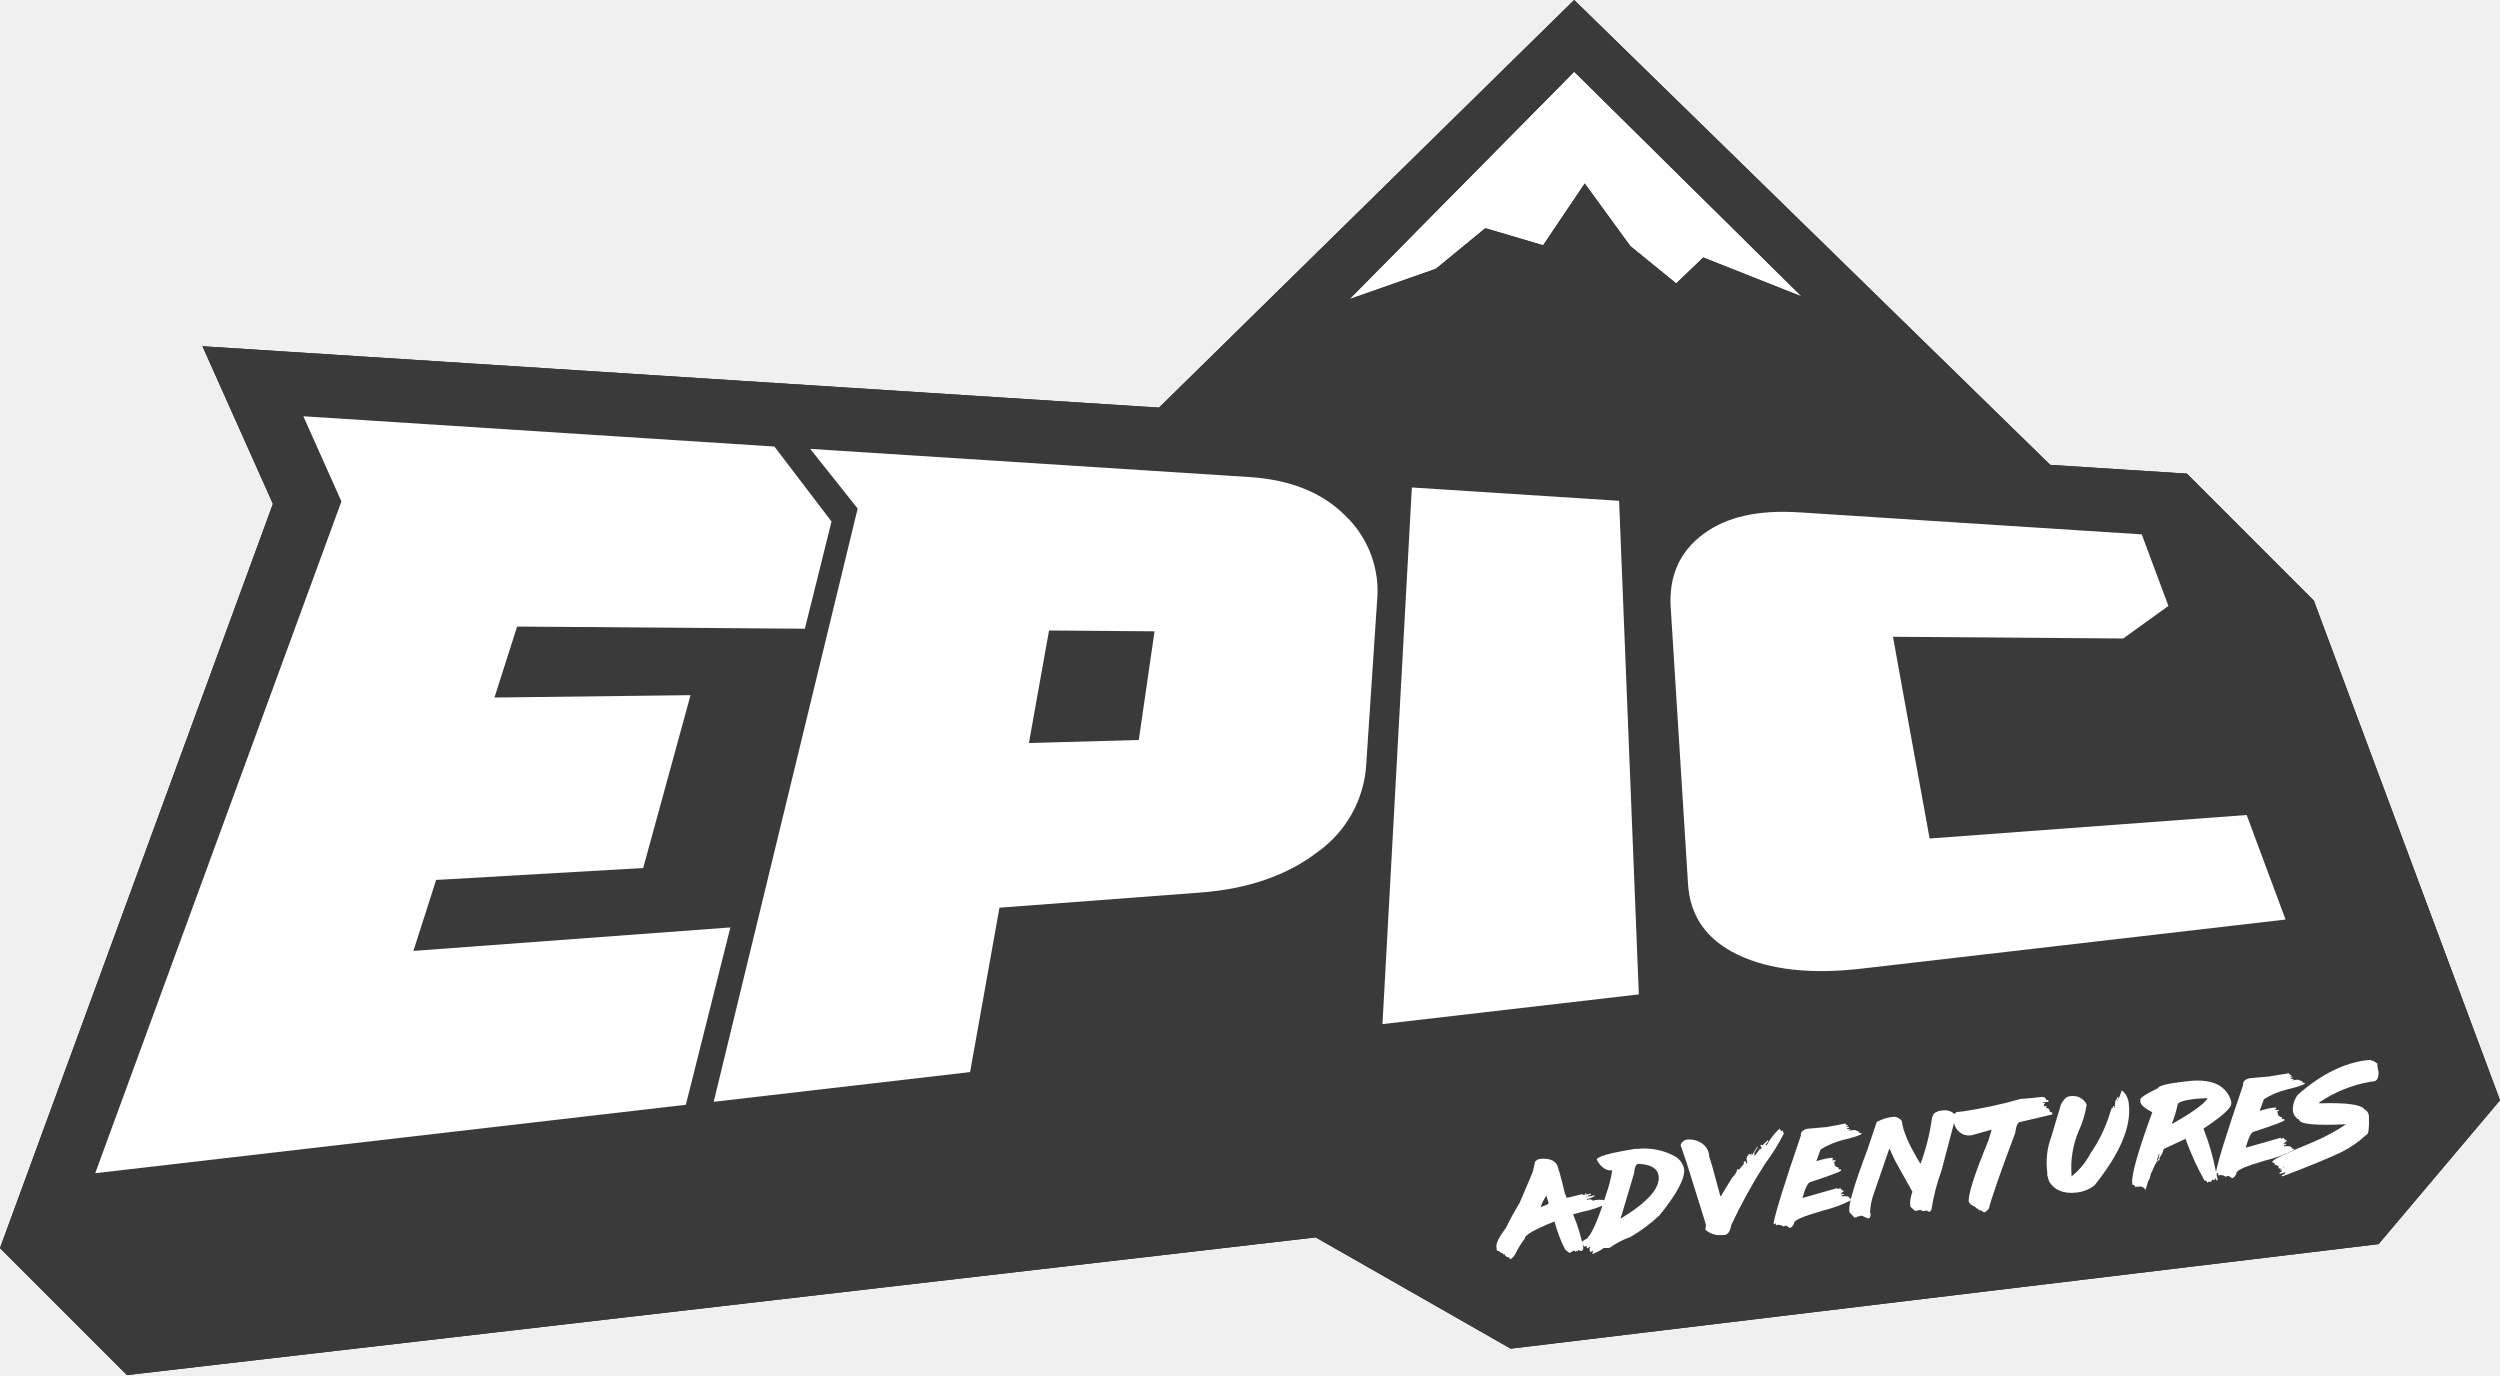
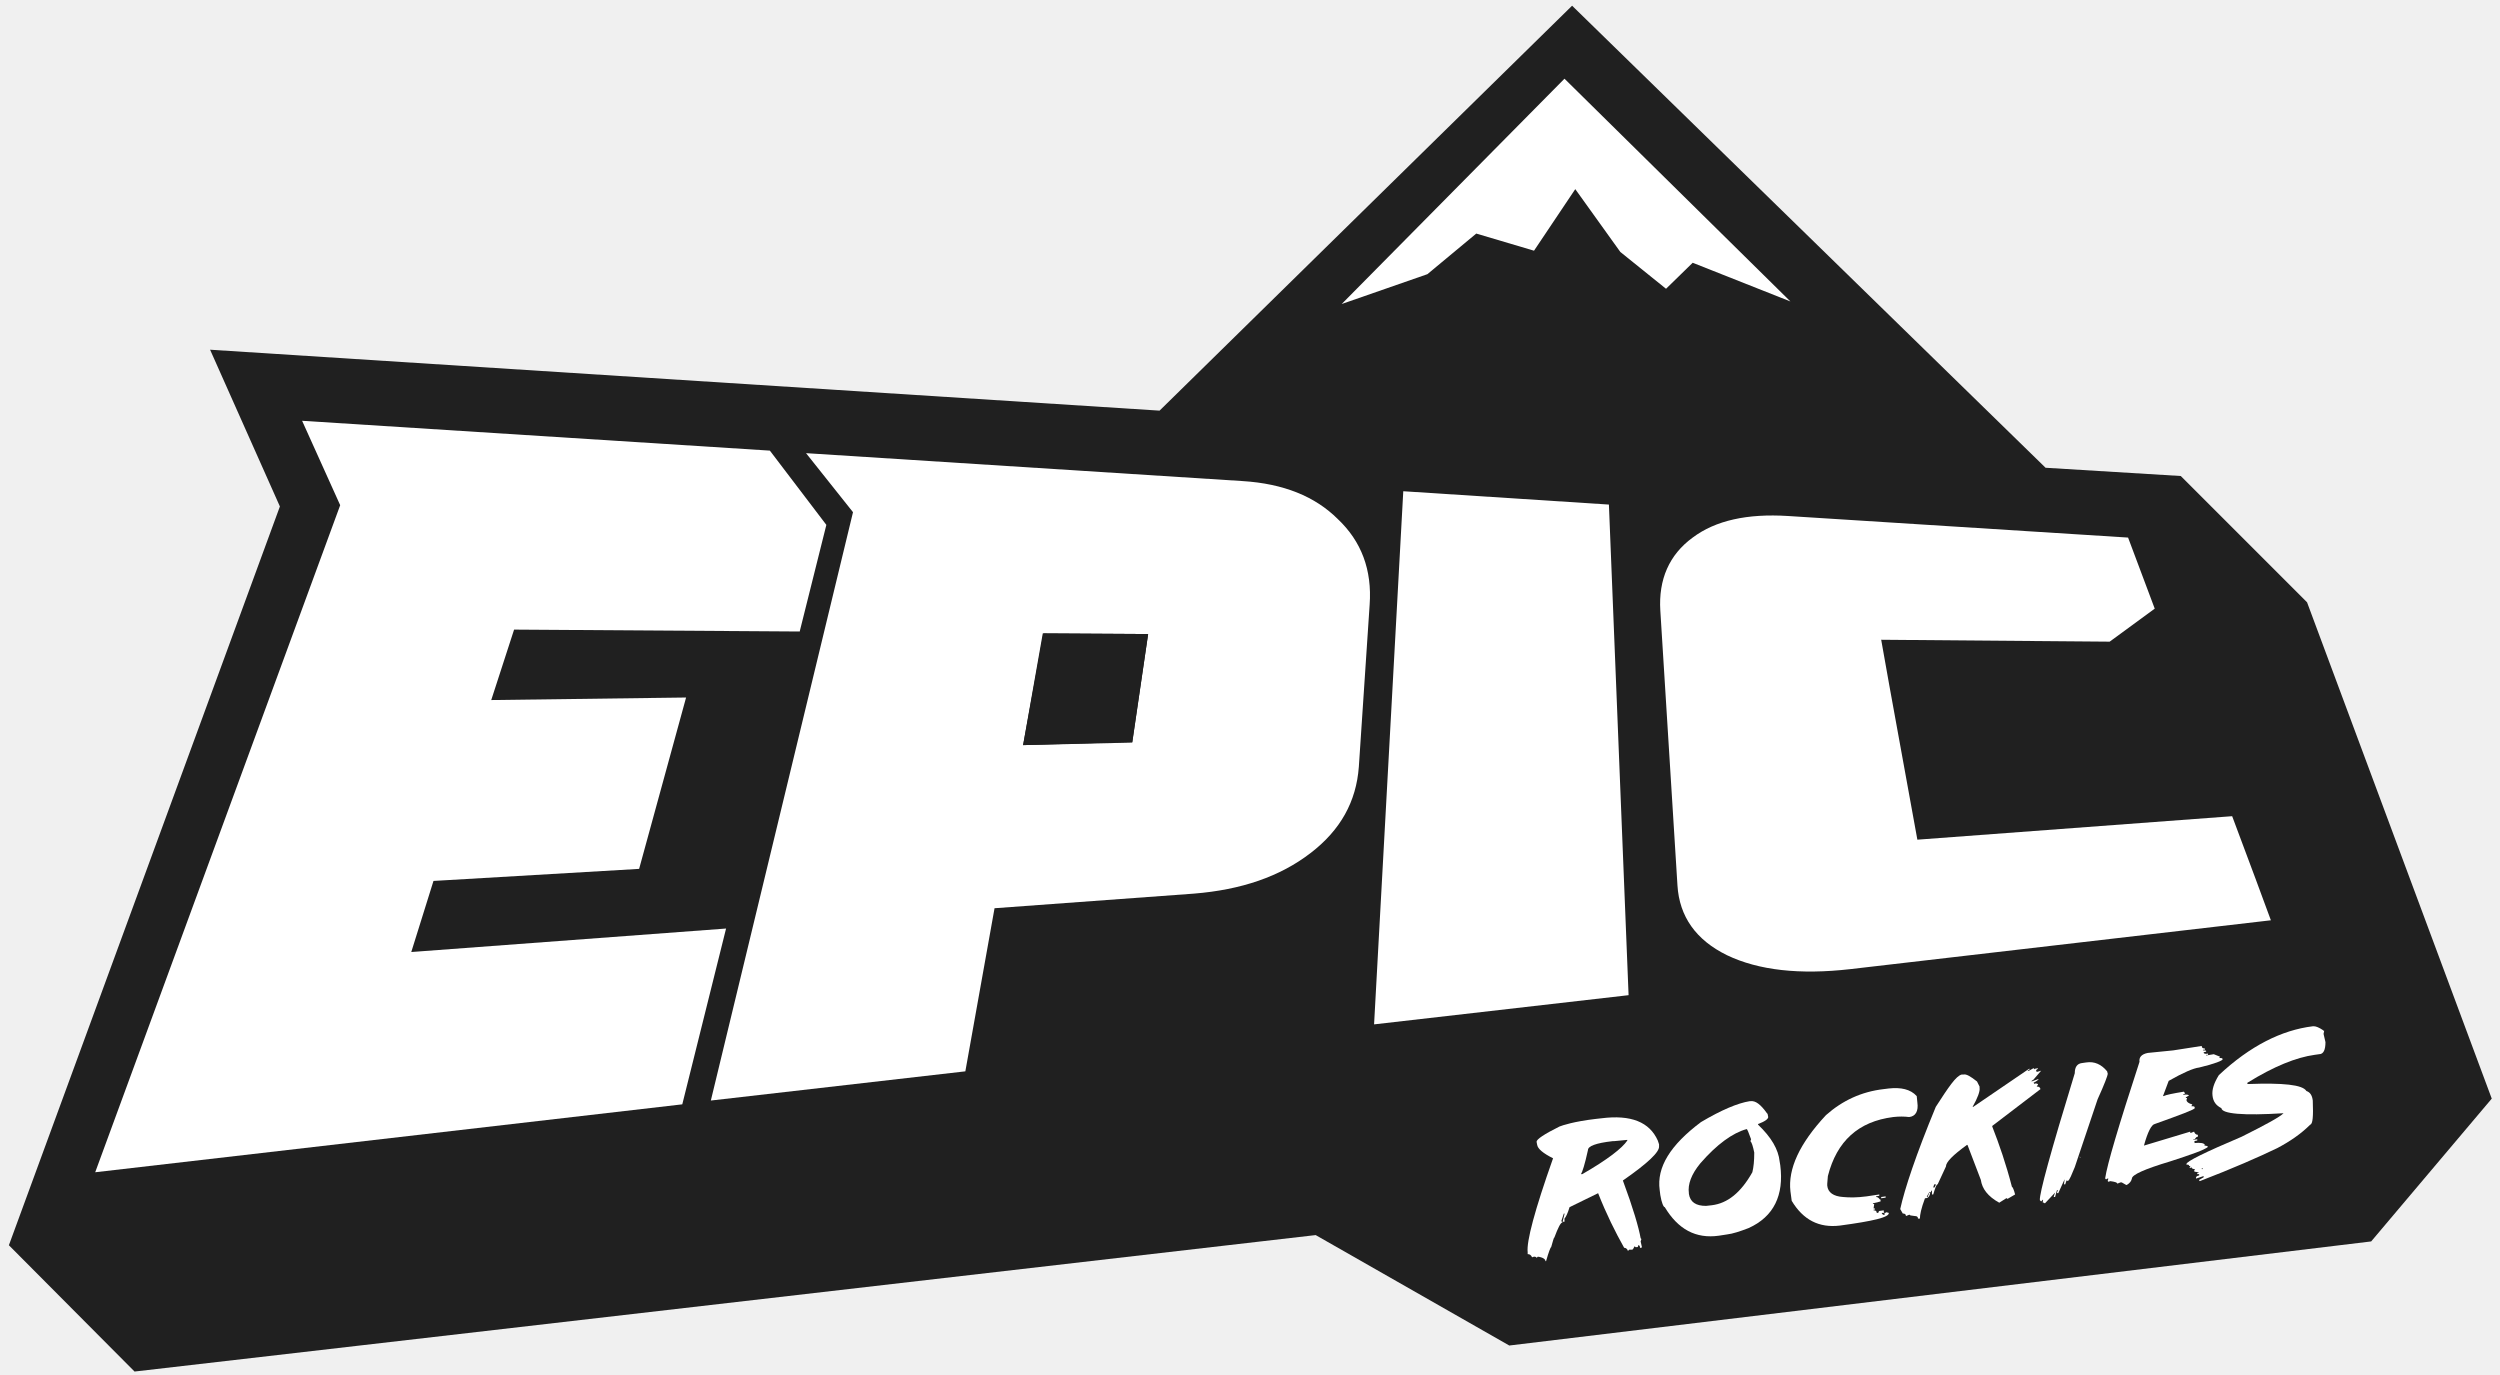
- <svg xmlns="http://www.w3.org/2000/svg" id="Layer_1" data-name="Layer 1" viewBox="0 0 393.86 216.63">
-   <defs>
-     <style>.cls-1{fill:#202020;}.cls-2{fill:#fff;}.cls-3{fill:#3a3a3a;}</style>
-   </defs>
-   <path class="cls-1" d="M364.53,94.62l-20-20L323,73.24,248,0l-65.4,64.22L31.9,54.55,43,79.38,0,196.63l20,20,187.28-21.69L238,212.47,374.73,196l19.13-22.66ZM248,11.31l35.79,35.37-15.47-6.13-4.26,4.09-7.22-5.88-7.19-9.87-6.56,9.74L234,35.94l-7.78,6.39L212.65,47.1Z" />
-   <path class="cls-2" d="M108.05,174.05,15,184.83,53.79,79l-6-13.42L122,70.35l9,11.81-2,8.06-2.2,8.83-45.33-.34-3.57,11.18,30.89-.37-7.46,27.23-32.62,1.88-3.58,11.18,49.94-3.7Z" />
-   <path class="cls-2" d="M135.12,80.12l-7.47-9.4,69.23,4.44c6.44.42,11.44,2.45,15.06,6.07a16.43,16.43,0,0,1,5,13.6l-1.7,25.63a18.25,18.25,0,0,1-7.62,13.74c-4.81,3.7-11,5.86-18.56,6.42L157.46,143l-4.63,25.9-40.39,4.68Zm46.77,19.34-16.62-.13-3.17,17.73,17.31-.48Z" />
-   <path class="cls-2" d="M258.19,156.66l-40.39,4.68,4.63-84.54,32.65,2.1Z" />
-   <path class="cls-2" d="M334.5,100.59l-36.27-.27,1.33,7.39L304,132.1l49.95-3.7,3.7,9.95,2.43,6.52L293.3,152.6c-8,.92-14.48.21-19.5-2.18s-7.55-6.18-7.86-11.12l-2.73-43.6c-.31-4.94,1.42-8.81,5.15-11.57s8.68-3.82,15.12-3.41l53.94,3.47,4.2,11.27Z" />
-   <path class="cls-2" d="M242.5,182.59c1.47-.16,2.42.17,2.84,1a46.1,46.1,0,0,1,1.21,4.52l.09.08c.07.35.17.52.29.51l2.42-.59,0,.15h.08l1.22-.21v.15l-.52.21v.09l.54-.06.53-.15,0,.16a4,4,0,0,1-1.19.45l0,.15.37-.12c.36.06.55.14.56.25l.39-.13c1-.09,1.54,0,1.56.13l-.07.09.56.09,0,.16a15.67,15.67,0,0,1-4.2,1.41l-1.35.38a27.17,27.17,0,0,1,1.6,5.19l0,.3-.2.26h-.08a.83.83,0,0,1-.56-.18l0,.24-.16,0V197l-.22.19L248,197l-.73.4-.69-.54a22.13,22.13,0,0,1-1.67-4.4h-.07q-4.68,1.88-4.6,2.63a14.88,14.88,0,0,0-1.57,2.58c-.31.45-.57.69-.78.71l-.2-.36-.06.08h-.07c-.33-.15-.51-.33-.54-.56l-.06.08-.16,0,0-.16c-.21,0-.43-.1-.66-.38q-.32,0-.33-.12l-.06-.54c-.06-.57.44-1.59,1.52-3a44.15,44.15,0,0,1,2.13-3.9l2.08-4.89.36-1.61A1.37,1.37,0,0,1,242.5,182.59Zm.24,7.52v.07c.84-.32,1.26-.52,1.25-.6l-.37-1.21A6.66,6.66,0,0,0,242.74,190.11Zm7-2.12.15,0,0,.16-.16,0Zm.14.53v.07H250v-.08Z" />
-   <path class="cls-2" d="M257.57,181l.41,0a10,10,0,0,1,6,1.23,3,3,0,0,1,1.34,1.93c.17,1.48-1.13,3.92-3.88,7.31a24.93,24.93,0,0,1-4.58,3.41,12.91,12.91,0,0,0-3.32,1.74h-.88a6.71,6.71,0,0,1-1.73.92l-.09-.07.19-.42H251l-.46.2-.13-.46.11-.33h-.07l-.37.2-.1-.07v-.08l0-.24H250l-.31.12q-.24,0-.27-.3c-.27,0-.41-.07-.42-.19a2.65,2.65,0,0,1,1-.75q1.23-1.19,3-6.9a20.79,20.79,0,0,0,1-3.87c-.95.11-1.76-.44-2.42-1.64Q251.39,182,257.57,181Zm-2.26,11q6.36-3.88,6-6.69-.21-1.83-3.18-1.95c-.39,0-.62.55-.7,1.51Z" />
-   <path class="cls-2" d="M280.37,177.79l.22.42h.09l.08-.1h.09l.09.08-.07.1v.09l.19.15a31.91,31.91,0,0,1-3,4.83,84.48,84.48,0,0,0-5.33,9.68c-.14.95-.5,1.46-1.06,1.53l-.34,0a3.38,3.38,0,0,1-2.66-.84l.09-.8-2.92-9.36-1.06-3.15v-.08a1.25,1.25,0,0,1,1-.81,3.62,3.62,0,0,1,2.37.61,2.6,2.6,0,0,1,1.13,2.16q.12,0,1.75,6.14h.09l1.78-2.93a2.63,2.63,0,0,0,.82-1.33h.09l.09.08H274l.7-.87.09.07v-.08l-.11-.25.23-.21H275l.13.43.16-.19-.12-.34h.08l-.11-.25a1.19,1.19,0,0,1,.44-.76h.09l.09.07h.09l.15-.19,0,.17-.09.11V182h.1l.81-1.32h.09v.08l-.53.85.06.52.84-1.15.1.08h.09l0-.18h.09l-.23-.42.08-.1h.09l.09.08h.09l.79-.79.1.07v.09l-.39.48v.1l.17,0A10.17,10.17,0,0,1,280.37,177.79Z" />
-   <path class="cls-2" d="M290.77,177a.27.27,0,0,0,.34.27l0,.16-.23,0v.09c.27,0,.4,0,.41.11v.08l-.31,0c0,.16.19.22.5.19v.15l-.23,0v.07l.94-.1.76.31-.07.09v.07c.26,0,.39,0,.41.12s-.92.51-2.83.95a13.17,13.17,0,0,0-3.63,1.52l-.67,1.83h.08a11.59,11.59,0,0,1,2.4-.52l.19.22-.23.11v.08c.42-.05.63,0,.64.08l-.37.21v.07l.15,0,0,.25c0,.26.26.45.69.56v.07l-.07.09v.08c.26,0,.4,0,.41.11v.08c0,.15-1.58.76-4.79,1.81-.41.05-.84.89-1.3,2.53l5.53-1.58v.15h.09l.38-.12c.1.25.24.37.44.35l0,.23a.56.56,0,0,0-.36.29H290v.08l.48-.06v.17l-.39,0,.09.07v.08l-.07.08c.77-.09,1.2,0,1.29.25l-.06.09c.26,0,.41.07.42.19a19.85,19.85,0,0,1-4.57,1.71q-4.6,1.32-4.53,1.94a1.18,1.18,0,0,1-.63.79h-.08l-.51-.34h-.16l-.38.13c0-.13-.29-.23-.82-.3l-.23.1-.09-.07V193l.05-.24h-.15l-.08.09h-.07l-.09-.07v-.07q.39-2.4,4.3-13.82c-.06-.52.27-.87,1-1.06l3.07-.27Z" />
-   <path class="cls-2" d="M305.61,175l.57-.07a2.18,2.18,0,0,1,1.92.78l0,.25-2.21,8.39a32.91,32.91,0,0,0-1.61,6.26l-.22.27-.25,0-.35-.21-.08.09-.41.05-.44-.2-.81.17-.74-.66-.06-.58a6.33,6.33,0,0,1,.37-1.79l-2.7-4.83-.88-1.9h-.08l-2.5,7.26a9.55,9.55,0,0,0-.52,2.8l.09.08v.08c0,.45-.12.68-.25.69l-.25,0-.87-.4-.17,0-.32.12-.25,0-.15.18-.09-.07h-.08l-.07.1-.85-.9,0-.33q-.17-1.49,2.83-9.46l1.49-4.42a6.8,6.8,0,0,1,2.73-.81,1.59,1.59,0,0,1,1.24.69v.09q.27,2.33,2.92,6.64a33.18,33.18,0,0,0,1.78-7c.11-.74.4-1.13.86-1.18C305.2,175.1,305.33,175,305.61,175Z" />
-   <path class="cls-2" d="M318.38,173.12,320,173l1.63-.18a.71.71,0,0,1,.74.36l-.08.09c.29,0,.44.06.46.21v.09l-.94.11v.08l.34,0,0,.17-.17,0,.09.08-.07.09,0,.18.44,0v.09l-.08.09v.1c.35,0,.55.17.6.62.23,0,.36.08.37.22l0,.17-5,1.18c-.43,0-.71.63-.85,1.75q-3.52,9.38-4.14,11.89c-.31.39-.57.6-.8.62l-.38-.3c-.35,0-.53-.09-.56-.38l-.08.11h-.09c0-.14-.34-.37-.94-.67l-.32-.41q-.19-1.74,3.09-9.67l.51-1.72-3.14.88a2.36,2.36,0,0,1-2.59-1.36l-.38-1,0-.18a1.35,1.35,0,0,1,.57-1.11l1.12-.12A72.76,72.76,0,0,0,318.38,173.12Z" />
-   <path class="cls-2" d="M326,172.72l.4-.05a2.41,2.41,0,0,1,2.23,1.12l.11.31a16,16,0,0,1-1.3,4.19,14.78,14.78,0,0,0-1.08,6.81l0,.24a11.5,11.5,0,0,0,3-3.65,23,23,0,0,0,2.95-6l.36-1.09c.16,0,.22-.1.21-.26l.07-.09.16,0,0,.32h.07c0-.92.13-1.38.25-1.39h.08l0,.31h.07l-.07-.64.16,0,0,.23c.18-.11.37-.54.58-1.27h.08a3.05,3.05,0,0,1,1.06,2.22q.58,5.25-5.41,12.71a5.56,5.56,0,0,1-2.85,1.14q-3.06.34-4.32-1.78l-.27-.93,0-.4a11.84,11.84,0,0,1,.64-5.72l1.52-5.09C325.15,173.17,325.56,172.77,326,172.72Z" />
-   <path class="cls-2" d="M344,170.41l.71-.08c3.54-.41,5.77.52,6.67,2.77l.14.48,0,.24c.08.69-1.38,2-4.38,4a36.81,36.81,0,0,1,2,6.94l.09.07v.07l0,.26.16.7-.07.09-.16,0c0-.21-.09-.31-.2-.3,0,.16,0,.24-.12.25l-.17,0-.08-.07h-.08c-.06.22-.13.34-.21.34l-.41,0-.13.18q-.11-.39-.45-.36a42.89,42.89,0,0,1-3-6.58l-3.44,1.61a3,3,0,0,1-.65,1.35l0,.42-.24,0,.22-.91v-.08h-.08l-.3.92.18.14c-.2,0-.53.63-1,1.8-.08,0-.19.38-.36,1.09-.11,0-.31.58-.61,1.68h-.09c0-.24-.31-.42-.86-.55l-.14.18c0-.11-.1-.15-.26-.13l-.23.11c-.15-.28-.33-.42-.53-.42l0-.25q-.21-1.92,3.16-11.14c-1.2-.63-1.82-1.17-1.88-1.64l0-.39c0-.28.93-.87,2.77-1.77C340.07,171.07,341.45,170.7,344,170.41ZM342.17,177l.16,0c3-1.72,4.83-3,5.42-3.91V173l-1.59.1-.16,0q-3,.34-2.94,1A17.44,17.44,0,0,1,342.17,177Z" />
-   <path class="cls-2" d="M360.63,169.08a.28.28,0,0,0,.35.27l0,.16-.24,0v.09c.26,0,.4,0,.41.11v.08l-.31,0c0,.16.18.22.49.19l0,.15-.24,0v.07l.94-.11.76.32-.08.09v.07c.26,0,.4,0,.41.12s-.92.51-2.83.95a12.83,12.83,0,0,0-3.62,1.52l-.67,1.83h.08a11.41,11.41,0,0,1,2.4-.52l.18.22-.23.11v.07c.42,0,.64,0,.65.09l-.38.21v.07l.16,0,0,.25c0,.26.26.45.69.56v.07l-.06.09v.07c.26,0,.39,0,.41.12v.08c0,.15-1.58.76-4.8,1.81-.41,0-.84.89-1.3,2.53l5.53-1.58,0,.15h.08l.38-.12c.1.25.25.37.44.34l0,.24a.59.59,0,0,0-.37.28l-.16,0v.07l.47,0,0,.17-.39,0,.09.06v.09l-.08.08c.78-.09,1.21,0,1.3.25l-.07.09c.27,0,.41.07.42.19a19.38,19.38,0,0,1-4.56,1.7c-3.07.89-4.59,1.54-4.54,2a1.16,1.16,0,0,1-.62.78h-.08l-.51-.34-.17,0-.38.13c0-.13-.29-.23-.82-.3l-.23.1-.09-.07v-.08l.06-.25-.16,0-.07.09h-.08l-.09-.07v-.08q.38-2.38,4.29-13.81c-.06-.52.27-.88,1-1.06l3.06-.27Z" />
-   <path class="cls-2" d="M373.14,167l.18,0a1.81,1.81,0,0,1,1.09.48l.09.07h.08l-.05.35.2,1c0,.92-.24,1.4-.77,1.46l-.51.06a20.93,20.93,0,0,0-8.05,3.24l0,.16h.08c4.15-.12,6.47.18,7,.93a1.28,1.28,0,0,1,.73,1.12c.06,1.88-.06,2.84-.36,2.87a17,17,0,0,1-4,2.78q-3.36,1.59-9.28,3.81l-.09-.08v-.09l.56-.31,0-.18-.91.28v-.09c0-.12.12-.23.39-.3l0-.16-.25,0,0-.18.17,0v-.08l-.53-.11.07-.1,0-.25c-.22,0-.34-.05-.36-.22l-.07.09-.18,0v-.08l.08-.09v-.08h-.17c0-.11-.1-.16-.27-.14V183c0-.29,2.17-1.34,6.6-3.16a30.28,30.28,0,0,0,5-2.72q-7.28.34-7.39-.71a1.79,1.79,0,0,1-1-1.51,4,4,0,0,1,.76-2.41C365.65,169.24,369.42,167.37,373.14,167Zm-13.46,16.83v.08l.17,0v-.08Z" />
-   <polygon class="cls-2" points="226.22 42.33 234 35.94 243.11 38.63 249.67 28.89 256.86 38.76 264.08 44.64 268.33 40.55 283.81 46.68 248.02 11.31 212.65 47.1 226.22 42.33" />
-   <path class="cls-3" d="M364.53,94.62l-20-20L323,73.24,248,0l-65.4,64.22L31.9,54.55,43,79.38,0,196.63l20,20,187.28-21.69L238,212.47,374.73,196l19.13-22.66ZM268.34,40.55l-4.26,4.09-7.22-5.88-7.19-9.87-6.56,9.74L234,35.94l-7.78,6.39L212.65,47.1,248,11.31l35.79,35.37Z" />
-   <path class="cls-2" d="M108.05,174.05,15,184.83,53.79,79l-6-13.42L122,70.35l9,11.81-2,8.06-2.2,8.83-45.33-.34-3.57,11.18,30.89-.37-7.46,27.23-32.62,1.88-3.58,11.18,49.94-3.7Z" />
-   <path class="cls-2" d="M135.12,80.12l-7.47-9.4,69.23,4.44c6.44.42,11.44,2.45,15.06,6.07a16.43,16.43,0,0,1,5,13.6l-1.7,25.63a18.25,18.25,0,0,1-7.62,13.74c-4.81,3.7-11,5.86-18.56,6.42L157.46,143l-4.63,25.9-40.39,4.68Zm46.77,19.34-16.62-.13-3.17,17.73,17.31-.48Z" />
-   <path class="cls-2" d="M258.19,156.66l-40.39,4.68,4.63-84.54,32.65,2.1Z" />
-   <path class="cls-2" d="M334.5,100.59l-36.27-.27,1.33,7.39L304,132.1l49.95-3.7,3.7,9.95,2.43,6.52L293.3,152.6c-8,.92-14.48.21-19.5-2.18s-7.55-6.18-7.86-11.12l-2.73-43.6c-.31-4.94,1.42-8.81,5.15-11.57s8.68-3.82,15.12-3.41l53.94,3.47,4.2,11.27Z" />
-   <path class="cls-2" d="M242.5,182.59c1.47-.16,2.42.17,2.84,1a46.1,46.1,0,0,1,1.21,4.52l.09.08c.07.35.17.52.29.51l2.42-.59,0,.15h.08l1.22-.21v.15l-.52.21v.09l.54-.06.53-.15,0,.16a4,4,0,0,1-1.19.45l0,.15.37-.12c.36.06.55.14.56.25l.39-.13c1-.09,1.54,0,1.56.13l-.07.09.56.09,0,.16a15.67,15.67,0,0,1-4.2,1.41l-1.35.38a27.17,27.17,0,0,1,1.6,5.19l0,.3-.2.26h-.08a.83.83,0,0,1-.56-.18l0,.24-.16,0V197l-.22.19L248,197l-.73.4-.69-.54a22.13,22.13,0,0,1-1.67-4.4h-.07q-4.68,1.88-4.6,2.63a14.88,14.88,0,0,0-1.57,2.58c-.31.45-.57.69-.78.71l-.2-.36-.06.08h-.07c-.33-.15-.51-.33-.54-.56l-.06.08-.16,0,0-.16c-.21,0-.43-.1-.66-.38q-.32,0-.33-.12l-.06-.54c-.06-.57.44-1.59,1.52-3a44.15,44.15,0,0,1,2.13-3.9l2.08-4.89.36-1.61A1.37,1.37,0,0,1,242.5,182.59Zm.24,7.52v.07c.84-.32,1.26-.52,1.25-.6l-.37-1.21A6.66,6.66,0,0,0,242.74,190.11Zm7-2.12.15,0,0,.16-.16,0Zm.14.53v.07H250v-.08Z" />
-   <path class="cls-2" d="M257.57,181l.41,0a10,10,0,0,1,6,1.23,3,3,0,0,1,1.34,1.93c.17,1.48-1.13,3.92-3.88,7.31a24.93,24.93,0,0,1-4.58,3.41,12.91,12.91,0,0,0-3.32,1.74h-.88a6.71,6.71,0,0,1-1.73.92l-.09-.07.19-.42H251l-.46.2-.13-.46.11-.33h-.07l-.37.2-.1-.07v-.08l0-.24H250l-.31.12q-.24,0-.27-.3c-.27,0-.41-.07-.42-.19a2.65,2.65,0,0,1,1-.75q1.23-1.19,3-6.9a20.79,20.79,0,0,0,1-3.87c-.95.11-1.76-.44-2.42-1.64Q251.39,182,257.57,181Zm-2.26,11q6.36-3.88,6-6.69-.21-1.83-3.18-1.95c-.39,0-.62.55-.7,1.51Z" />
-   <path class="cls-2" d="M280.37,177.79l.22.42h.09l.08-.1h.09l.09.08-.07.1v.09l.19.15a31.91,31.91,0,0,1-3,4.83,84.48,84.48,0,0,0-5.33,9.68c-.14.95-.5,1.46-1.06,1.53l-.34,0a3.38,3.38,0,0,1-2.66-.84l.09-.8-2.92-9.36-1.06-3.15v-.08a1.25,1.25,0,0,1,1-.81,3.62,3.62,0,0,1,2.37.61,2.6,2.6,0,0,1,1.13,2.16q.12,0,1.75,6.14h.09l1.78-2.93a2.63,2.63,0,0,0,.82-1.33h.09l.09.08H274l.7-.87.09.07v-.08l-.11-.25.23-.21H275l.13.43.16-.19-.12-.34h.08l-.11-.25a1.19,1.19,0,0,1,.44-.76h.09l.09.07h.09l.15-.19,0,.17-.09.11V182h.1l.81-1.32h.09v.08l-.53.85.06.52.84-1.15.1.08h.09l0-.18h.09l-.23-.42.08-.1h.09l.09.08h.09l.79-.79.1.07v.09l-.39.48v.1l.17,0A10.17,10.17,0,0,1,280.37,177.79Z" />
-   <path class="cls-2" d="M290.77,177a.27.27,0,0,0,.34.27l0,.16-.23,0v.09c.27,0,.4,0,.41.11v.08l-.31,0c0,.16.19.22.5.19v.15l-.23,0v.07l.94-.1.76.31-.07.09v.07c.26,0,.39,0,.41.12s-.92.51-2.83.95a13.17,13.17,0,0,0-3.63,1.52l-.67,1.83h.08a11.59,11.59,0,0,1,2.4-.52l.19.22-.23.11v.08c.42-.05.63,0,.64.08l-.37.21v.07l.15,0,0,.25c0,.26.26.45.69.56v.07l-.07.09v.08c.26,0,.4,0,.41.11v.08c0,.15-1.58.76-4.79,1.81-.41.05-.84.89-1.3,2.53l5.53-1.58v.15h.09l.38-.12c.1.25.24.37.44.35l0,.23a.56.56,0,0,0-.36.29H290v.08l.48-.06v.17l-.39,0,.09.07v.08l-.07.08c.77-.09,1.2,0,1.29.25l-.06.09c.26,0,.41.07.42.19a19.85,19.85,0,0,1-4.57,1.71q-4.6,1.32-4.53,1.94a1.18,1.18,0,0,1-.63.79h-.08l-.51-.34h-.16l-.38.13c0-.13-.29-.23-.82-.3l-.23.1-.09-.07V193l.05-.24h-.15l-.08.09h-.07l-.09-.07v-.07q.39-2.4,4.3-13.82c-.06-.52.27-.87,1-1.06l3.07-.27Z" />
-   <path class="cls-2" d="M305.61,175l.57-.07a2.18,2.18,0,0,1,1.92.78l0,.25-2.21,8.39a32.91,32.91,0,0,0-1.61,6.26l-.22.27-.25,0-.35-.21-.08.09-.41.05-.44-.2-.81.17-.74-.66-.06-.58a6.33,6.33,0,0,1,.37-1.79l-2.7-4.83-.88-1.9h-.08l-2.5,7.26a9.55,9.55,0,0,0-.52,2.8l.09.08v.08c0,.45-.12.68-.25.69l-.25,0-.87-.4-.17,0-.32.12-.25,0-.15.18-.09-.07h-.08l-.07.1-.85-.9,0-.33q-.17-1.49,2.83-9.46l1.49-4.42a6.8,6.8,0,0,1,2.73-.81,1.59,1.59,0,0,1,1.24.69v.09q.27,2.33,2.92,6.64a33.18,33.18,0,0,0,1.78-7c.11-.74.4-1.13.86-1.18C305.2,175.1,305.33,175,305.61,175Z" />
-   <path class="cls-2" d="M318.38,173.12,320,173l1.63-.18a.71.71,0,0,1,.74.36l-.08.09c.29,0,.44.06.46.21v.09l-.94.11v.08l.34,0,0,.17-.17,0,.09.08-.07.09,0,.18.44,0v.09l-.08.09v.1c.35,0,.55.17.6.62.23,0,.36.08.37.22l0,.17-5,1.18c-.43,0-.71.63-.85,1.75q-3.52,9.38-4.14,11.89c-.31.39-.57.6-.8.62l-.38-.3c-.35,0-.53-.09-.56-.38l-.08.11h-.09c0-.14-.34-.37-.94-.67l-.32-.41q-.19-1.74,3.09-9.67l.51-1.72-3.14.88a2.36,2.36,0,0,1-2.59-1.36l-.38-1,0-.18a1.35,1.35,0,0,1,.57-1.11l1.12-.12A72.76,72.76,0,0,0,318.38,173.12Z" />
-   <path class="cls-2" d="M326,172.72l.4-.05a2.41,2.41,0,0,1,2.23,1.12l.11.31a16,16,0,0,1-1.3,4.19,14.78,14.78,0,0,0-1.08,6.81l0,.24a11.5,11.5,0,0,0,3-3.65,23,23,0,0,0,2.95-6l.36-1.09c.16,0,.22-.1.21-.26l.07-.09.16,0,0,.32h.07c0-.92.13-1.38.25-1.39h.08l0,.31h.07l-.07-.64.16,0,0,.23c.18-.11.37-.54.58-1.27h.08a3.05,3.05,0,0,1,1.06,2.22q.58,5.25-5.41,12.71a5.56,5.56,0,0,1-2.85,1.14q-3.06.34-4.32-1.78l-.27-.93,0-.4a11.84,11.84,0,0,1,.64-5.72l1.52-5.09C325.15,173.17,325.56,172.77,326,172.72Z" />
-   <path class="cls-2" d="M344,170.41l.71-.08c3.54-.41,5.77.52,6.67,2.77l.14.48,0,.24c.08.69-1.38,2-4.38,4a36.81,36.81,0,0,1,2,6.94l.09.07v.07l0,.26.16.7-.07.09-.16,0c0-.21-.09-.31-.2-.3,0,.16,0,.24-.12.25l-.17,0-.08-.07h-.08c-.06.22-.13.34-.21.34l-.41,0-.13.18q-.11-.39-.45-.36a42.89,42.89,0,0,1-3-6.58l-3.44,1.61a3,3,0,0,1-.65,1.35l0,.42-.24,0,.22-.91v-.08h-.08l-.3.92.18.14c-.2,0-.53.63-1,1.8-.08,0-.19.38-.36,1.09-.11,0-.31.58-.61,1.68h-.09c0-.24-.31-.42-.86-.55l-.14.18c0-.11-.1-.15-.26-.13l-.23.11c-.15-.28-.33-.42-.53-.42l0-.25q-.21-1.92,3.16-11.14c-1.2-.63-1.82-1.17-1.88-1.64l0-.39c0-.28.93-.87,2.77-1.77C340.07,171.07,341.45,170.7,344,170.41ZM342.17,177l.16,0c3-1.72,4.83-3,5.42-3.91V173l-1.59.1-.16,0q-3,.34-2.94,1A17.44,17.44,0,0,1,342.17,177Z" />
-   <path class="cls-2" d="M360.63,169.08a.28.28,0,0,0,.35.27l0,.16-.24,0v.09c.26,0,.4,0,.41.11v.08l-.31,0c0,.16.18.22.49.19l0,.15-.24,0v.07l.94-.11.76.32-.08.09v.07c.26,0,.4,0,.41.12s-.92.51-2.83.95a12.83,12.83,0,0,0-3.62,1.52l-.67,1.83h.08a11.41,11.41,0,0,1,2.4-.52l.18.22-.23.11v.07c.42,0,.64,0,.65.09l-.38.21v.07l.16,0,0,.25c0,.26.26.45.69.56v.07l-.06.09v.07c.26,0,.39,0,.41.12v.08c0,.15-1.58.76-4.8,1.81-.41,0-.84.89-1.3,2.53l5.53-1.58,0,.15h.08l.38-.12c.1.25.25.37.44.34l0,.24a.59.59,0,0,0-.37.28l-.16,0v.07l.47,0,0,.17-.39,0,.09.06v.09l-.08.08c.78-.09,1.21,0,1.3.25l-.07.09c.27,0,.41.07.42.19a19.38,19.38,0,0,1-4.56,1.7c-3.07.89-4.59,1.54-4.54,2a1.16,1.16,0,0,1-.62.78h-.08l-.51-.34-.17,0-.38.13c0-.13-.29-.23-.82-.3l-.23.1-.09-.07v-.08l.06-.25-.16,0-.07.09h-.08l-.09-.07v-.08q.38-2.38,4.29-13.81c-.06-.52.27-.88,1-1.06l3.06-.27Z" />
-   <path class="cls-2" d="M373.14,167l.18,0a1.81,1.81,0,0,1,1.09.48l.09.07h.08l-.05.35.2,1c0,.92-.24,1.4-.77,1.46l-.51.06a20.93,20.93,0,0,0-8.05,3.24l0,.16h.08c4.15-.12,6.47.18,7,.93a1.28,1.28,0,0,1,.73,1.12c.06,1.88-.06,2.84-.36,2.87a17,17,0,0,1-4,2.78q-3.36,1.59-9.28,3.81l-.09-.08v-.09l.56-.31,0-.18-.91.28v-.09c0-.12.12-.23.39-.3l0-.16-.25,0,0-.18.17,0v-.08l-.53-.11.07-.1,0-.25c-.22,0-.34-.05-.36-.22l-.07.09-.18,0v-.08l.08-.09v-.08h-.17c0-.11-.1-.16-.27-.14V183c0-.29,2.17-1.34,6.6-3.16a30.28,30.28,0,0,0,5-2.72q-7.28.34-7.39-.71a1.79,1.79,0,0,1-1-1.51,4,4,0,0,1,.76-2.41C365.65,169.24,369.42,167.37,373.14,167Zm-13.46,16.83v.08l.17,0v-.08Z" />
+ <svg xmlns="http://www.w3.org/2000/svg" version="1.1" id="Layer_1" x="0px" y="0px" viewBox="0 0 393.9 216.6" style="enable-background:new 0 0 393.9 216.6;" xml:space="preserve">
+   <style type="text/css">
+ 	.st0{fill:#FFFFFF;}
+ 	.st1{fill:none;}
+ 	.st2{fill:#202020;}
+ </style>
+   <g>
+     <g>
+       <g>
+         <g>
+           <path class="st0" d="M108.7,173.8l-92.5,10.7L54.8,79.4l-6-13.3l73.7,4.7l8.9,11.7l-2,8l-2.2,8.8l-45-0.3l-3.6,11.1l30.7-0.4      l-7.4,27l-32.4,1.9L66,149.7l49.6-3.7L108.7,173.8z" />
+         </g>
+         <g>
+           <path class="st0" d="M135.6,80.5l-7.4-9.3l68.8,4.4c6.4,0.4,11.4,2.4,15,6c3.7,3.5,5.4,8,5,13.5l-1.7,25.5      c-0.4,5.5-2.9,10-7.6,13.6c-4.8,3.7-10.9,5.8-18.4,6.4l-31.4,2.3l-4.6,25.7l-40.1,4.6L135.6,80.5z M182.1,99.7l-16.5-0.1      l-3.2,17.6l17.2-0.5L182.1,99.7z" />
+         </g>
+         <g>
+           <path class="st0" d="M257.8,156.5l-40.1,4.6l4.6-84l32.4,2.1L257.8,156.5z" />
+         </g>
+         <g>
+           <path class="st0" d="M333.7,100.8l-36-0.3l1.3,7.3l4.4,24.2l49.6-3.7l3.7,9.9l2.4,6.5l-66.3,7.7c-7.9,0.9-14.4,0.2-19.4-2.2      c-4.9-2.4-7.5-6.1-7.8-11L262.8,96c-0.3-4.9,1.4-8.8,5.1-11.5c3.6-2.7,8.6-3.8,15-3.4l53.6,3.4l4.2,11.2L333.7,100.8z" />
+         </g>
+       </g>
+       <g>
+         <g>
+           <path class="st0" d="M108.7,173.8l-92.5,10.7L54.8,79.4l-6-13.3l73.7,4.7l8.9,11.7l-2,8l-2.2,8.8l-45-0.3l-3.6,11.1l30.7-0.4      l-7.4,27l-32.4,1.9L66,149.7l49.6-3.7L108.7,173.8z" />
+         </g>
+         <g>
+           <path class="st0" d="M135.6,80.5l-7.4-9.3l68.8,4.4c6.4,0.4,11.4,2.4,15,6c3.7,3.5,5.4,8,5,13.5l-1.7,25.5      c-0.4,5.5-2.9,10-7.6,13.6c-4.8,3.7-10.9,5.8-18.4,6.4l-31.4,2.3l-4.6,25.7l-40.1,4.6L135.6,80.5z M182.1,99.7l-16.5-0.1      l-3.2,17.6l17.2-0.5L182.1,99.7z" />
+         </g>
+         <g>
+           <path class="st0" d="M257.8,156.5l-40.1,4.6l4.6-84l32.4,2.1L257.8,156.5z" />
+         </g>
+         <g>
+           <path class="st0" d="M333.7,100.8l-36-0.3l1.3,7.3l4.4,24.2l49.6-3.7l3.7,9.9l2.4,6.5l-66.3,7.7c-7.9,0.9-14.4,0.2-19.4-2.2      c-4.9-2.4-7.5-6.1-7.8-11L262.8,96c-0.3-4.9,1.4-8.8,5.1-11.5c3.6-2.7,8.6-3.8,15-3.4l53.6,3.4l4.2,11.2L333.7,100.8z" />
+         </g>
+       </g>
+       <g>
+         <g>
+           <polygon class="st1" points="233.8,36.6 242.9,39.3 249.4,29.6 256.5,39.4 263.7,45.3 267.9,41.2 283.3,47.3 247.8,12.1       212.6,47.7 226.1,43     " />
+         </g>
+         <g>
+           <polygon class="st2" points="162.4,117.2 179.6,116.7 182.1,99.7 165.6,99.6     " />
+         </g>
+         <g>
+           <g>
+             <polygon class="st0" points="222.3,77.2 217.7,161.2 257.8,156.5 254.8,79.3      " />
+           </g>
+           <g>
+             <polygon class="st0" points="66,149.7 69.6,138.6 102,136.8 109.4,109.7 78.7,110.1 82.3,99 127.3,99.3 129.5,90.5 131.5,82.5        122.5,70.8 48.9,66.1 54.8,79.4 16.3,184.5 108.7,173.8 115.6,146      " />
+           </g>
+           <g>
+             <polygon class="st0" points="233.8,36.6 242.9,39.3 249.4,29.6 256.5,39.4 263.7,45.3 267.9,41.2 283.3,47.3 247.8,12.1        212.6,47.7 226.1,43      " />
+           </g>
+           <g>
+             <polygon class="st2" points="343.6,75 322.3,73.7 247.7,0.9 182.7,64.7 33.1,55.1 44.1,79.8 1.4,196.2 21.2,216.1 207.3,194.6        237.8,212 373.6,195.6 392.6,173.1 363.5,94.9      " />
+           </g>
+         </g>
+       </g>
+     </g>
+     <g>
+       <path class="st0" d="M251.4,176.3l0.9-0.1c4.7-0.6,7.6,0.6,8.9,3.5l0.2,0.6l0,0.3c0.1,0.9-1.8,2.7-5.7,5.4    c1.6,4.3,2.5,7.4,2.8,9.1l0.1,0.1l0,0.1l-0.1,0.3l0.2,0.9l-0.1,0.1l-0.2,0c0-0.3-0.1-0.4-0.3-0.4c0,0.2,0,0.3-0.2,0.3l-0.2,0    l-0.1-0.1l-0.1,0c-0.1,0.3-0.2,0.4-0.3,0.5l-0.5,0l-0.2,0.2c-0.1-0.3-0.3-0.5-0.6-0.5c-1.4-2.5-2.8-5.3-4.1-8.6l-4.5,2.2    c-0.3,1-0.6,1.6-0.8,1.8l0,0.5l-0.3,0l0.3-1.2l0-0.1l-0.1,0l-0.4,1.2l0.2,0.2c-0.3,0-0.7,0.8-1.3,2.4c-0.1,0-0.2,0.5-0.5,1.5    c-0.1,0-0.4,0.8-0.8,2.2l-0.1,0c0-0.3-0.4-0.6-1.2-0.7l-0.2,0.2c0-0.1-0.1-0.2-0.4-0.2l-0.3,0.1c-0.2-0.4-0.4-0.5-0.7-0.5l0-0.3    c-0.2-1.7,1.1-6.6,4-14.8c-1.6-0.8-2.4-1.5-2.5-2.1l-0.1-0.5c0-0.4,1.2-1.2,3.6-2.4C246.2,177.3,248,176.7,251.4,176.3z     M249.1,185l0.2,0c4-2.3,6.3-4.1,7.1-5.3l0-0.1l-2.1,0.2l-0.2,0c-2.7,0.3-3.9,0.8-3.9,1.4C249.7,183.5,249.3,184.7,249.1,185z" />
+       <path class="st0" d="M275.7,173.5l0.1,0c0.8-0.1,1.6,0.5,2.6,1.9l0.1,0.1l0.1,0.5c0,0.3-0.5,0.7-1.6,1.1l0,0.1    c2.1,2,3.2,3.9,3.4,5.8l0.1,0.6c0.6,4.7-1,8.1-5,9.9c-1.3,0.5-2.5,0.9-3.4,1l-1.3,0.2c-3.6,0.5-6.4-1-8.5-4.5    c-0.2,0-0.5-0.7-0.7-1.9l-0.1-0.8c-0.5-3.6,1.7-7.1,6.5-10.7C271.2,174.9,273.8,173.8,275.7,173.5z M266.1,188l0,0.1    c0.2,1.3,1.1,1.9,2.7,1.9l0.9-0.1c2.5-0.3,4.6-2,6.4-5.2c0.2-0.8,0.3-1.8,0.3-3.1c-0.2-1-0.4-1.6-0.6-1.8l0.1-0.3    c-0.4-1.1-0.6-1.6-0.7-1.6c-2.2,0.6-4.7,2.4-7.3,5.4C266.5,185,265.9,186.6,266.1,188z" />
+       <path class="st0" d="M296.8,171.6l0.8-0.1c1.9-0.2,3.4,0.1,4.4,1.2l0.1,1c0.2,1.4-0.3,2.2-1.3,2.3c-0.8-0.1-1.6-0.1-2.5,0    c-5.5,0.7-8.9,3.8-10.3,9.3l-0.1,1.2l0,0.3c0.1,1.1,1,1.7,2.5,1.8c1,0.1,2.2,0.1,3.7-0.1l2-0.3l0,0.2l-0.5,0.1l0,0.1    c0.2,0,0.4,0.1,0.6,0.4l0.1,0l0,0.3l-1.2,0.3l0,0.1l0.2,0l-0.1,0.7l0.2,0l0,0.2l-0.2,0l0,0.1c0.3,0,0.5,0.1,0.5,0.4l0.2,0L296,191    l0-0.1l0.1-0.1l0.7-0.1l0,0.2l0.1,0.1l-0.1,0.1l-0.3,0l0,0.1l0.2,0.2l0.3,0l-0.1-0.1l0-0.1l0.3-0.2l0.4,0.1c0.1,0.7-2.5,1.3-7.7,2    c-3.3,0.4-5.8-0.9-7.6-3.9l-0.2-1.5c-0.4-3.5,1.4-7.5,5.6-12C290.3,173.4,293.3,172,296.8,171.6z M296.4,188.6l0.7-0.1l0,0.2    l-0.7,0.1L296.4,188.6z" />
+       <path class="st0" d="M309.1,169.3l0.3,0c0.4-0.1,1.1,0.3,2.1,1.1l0.4,0.8l0,0.2c0.1,0.5-0.3,1.6-1.1,3l0.1,0l8.8-6l0.1,0    c0,0.1-0.1,0.2-0.3,0.2l0,0.1l0.2,0l0.7-0.4l0.1,0.1l0,0.1l0.1-0.1l0.5-0.1c0,0.1-0.1,0.2-0.3,0.3l0.1,0.3l0.7-0.2l-1.2,1.4    l-0.3,0.2l0,0.1l1.1-0.4c0,0.1-0.2,0.3-0.8,0.6l0.2,0.2l0.1-0.1l0.1,0l0.3,0.1l0,0.1l-0.2,0.3c0.4,0,0.5,0.1,0.6,0.4l-7.6,5.8    l0,0.1c1.1,2.8,2.2,6,3.1,9.5c0.1,0,0.3,0.4,0.5,1.2l-1.2,0.7l-0.1-0.1l-0.1,0l-1.1,0.7c-1.8-1-2.7-2.2-2.9-3.6l-2.1-5.5l-0.1,0    c-2.2,1.6-3.3,2.7-3.3,3.4l-1.3,2.8c-0.2,0-0.4,0.6-0.7,1.6l-0.2,0l0-0.1l0-0.4l0-0.1l-0.1,0l-0.1,0.3l-0.1-0.1l-0.1,0l-0.4,0.7    l0,0.1l0.1,0l0.3-0.7l0.1,0l0,0.2c-0.1,0.4-0.3,0.7-0.8,0.7c-0.6,1.6-0.8,2.6-0.8,3.2l-0.3,0c0-0.3-0.2-0.4-0.5-0.4l-0.7-0.1    l-0.1-0.1l-0.1,0l-0.5,0.2c0-0.3-0.2-0.4-0.5-0.4l-0.4-0.7c0.7-3.2,2.5-8.6,5.6-16.1C307,171.3,308.2,169.5,309.1,169.3z     M304.6,187.1l0.2,0l0.2-0.4l0-0.1l-0.1,0C304.8,186.5,304.7,186.7,304.6,187.1z" />
+       <path class="st0" d="M328,167.5l0.7-0.1c1.3-0.2,2.4,0.3,3.3,1.4l0.1,0.4c0,0.2-0.5,1.6-1.6,4l-3.6,10.7c-0.5,1.2-0.8,2-1.1,2.2    l-0.1-0.1l-0.1,0l-0.2,0.6l-0.2,0l0.1-0.8l-1,2.2l-0.1,0l-0.1-0.1l0-0.1l0.1-0.1l0-0.2l-0.1,0l-0.3,1.1l-0.2,0l0-0.1l0.2-0.6    l-1.6,1.7l-0.4-0.2l0.1-0.1l0-0.3l-0.3,0.3l-0.2-0.2c-0.1-1,1.7-7.6,5.5-20C326.9,168.1,327.3,167.6,328,167.5z M327.7,182.2    l0,0.2l0.1,0L327.7,182.2L327.7,182.2z" />
+       <path class="st0" d="M346.9,164.8c0,0.3,0.2,0.4,0.5,0.4l0,0.2l-0.3,0l0,0.1c0.3,0,0.5,0,0.5,0.1l0,0.1l-0.4,0.1    c0,0.2,0.2,0.3,0.7,0.2l0,0.2l-0.3,0l0,0.1l1.2-0.2l1,0.4l-0.1,0.1l0,0.1c0.3,0,0.5,0,0.5,0.2c0,0.2-1.2,0.7-3.7,1.3    c-0.9,0.1-2.5,0.8-4.8,2.1l-0.9,2.4l0.1,0c0.4-0.2,1.4-0.4,3.2-0.7l0.2,0.3l-0.3,0.1l0,0.1c0.6-0.1,0.8,0,0.9,0.1l-0.5,0.3l0,0.1    l0.2,0l-0.1,0.3c0,0.3,0.4,0.6,0.9,0.7l0,0.1l-0.1,0.1l0,0.1c0.3,0,0.5,0,0.5,0.2l0,0.1c0,0.2-2.1,1-6.3,2.5    c-0.5,0.1-1.1,1.2-1.7,3.4l7.3-2.2l0,0.2l0.1,0l0.5-0.2c0.1,0.3,0.3,0.5,0.6,0.5l0,0.3c-0.2,0-0.3,0.1-0.5,0.4l-0.2,0l0,0.1    l0.6-0.1l0,0.2l-0.5,0.1l0.1,0.1l0,0.1l-0.1,0.1c1-0.1,1.6,0,1.7,0.3l-0.1,0.1c0.4,0,0.5,0.1,0.6,0.2c-0.6,0.5-2.6,1.2-6,2.3    c-4,1.2-6,2.1-6,2.7c-0.1,0.4-0.3,0.7-0.8,1l-0.1,0l-0.7-0.4l-0.2,0l-0.5,0.2c0-0.2-0.4-0.3-1.1-0.4l-0.3,0.1l-0.1-0.1l0-0.1    l0.1-0.3l-0.2,0l-0.1,0.1l-0.1,0l-0.1-0.1l0-0.1c0.3-2.1,2.1-8.2,5.4-18.3c-0.1-0.7,0.3-1.2,1.3-1.4l4-0.4L346.9,164.8z" />
+       <path class="st0" d="M364.4,161.7l0.2,0c0.3,0,0.8,0.2,1.4,0.6l0.1,0.1l0.1,0l-0.1,0.5l0.3,1.3c0,1.2-0.3,1.9-1,1.9l-0.7,0.1    c-2.9,0.4-6.4,1.8-10.6,4.4l0,0.2l0.1,0c5.5-0.2,8.6,0.1,9.2,1.1c0.6,0.2,0.9,0.7,1,1.5c0.1,2.5,0,3.7-0.4,3.8    c-1.5,1.5-3.3,2.7-5.2,3.7c-2.9,1.4-7,3.2-12.2,5.2l-0.1-0.1l0-0.1l0.7-0.4l0-0.2l-1.2,0.4l0-0.1c0-0.2,0.1-0.3,0.5-0.4l0-0.2    l-0.3,0l0-0.2l0.2,0l0-0.1l-0.7-0.1l0.1-0.1l0-0.3c-0.3,0-0.5-0.1-0.5-0.3l-0.1,0.1l-0.2,0l0-0.1l0.1-0.1l0-0.1l-0.2,0    c0-0.2-0.1-0.2-0.4-0.2l0-0.1c0-0.4,2.8-1.8,8.7-4.3c3.8-1.9,6-3.1,6.6-3.7c-6.4,0.4-9.7,0.1-9.8-0.8c-0.8-0.4-1.3-1-1.4-2    c-0.1-0.9,0.2-1.9,1-3.2C354.5,164.8,359.5,162.3,364.4,161.7z M346.9,184.1l0,0.1l0.2,0l0-0.1L346.9,184.1z" />
+     </g>
+   </g>
+   <g>
+     <g>
+       <g>
+         <g>
+           <path class="st0" d="M107.5,174l-92.5,10.7L53.6,79.6l-6-13.3l73.7,4.7l8.9,11.7l-2,8l-2.2,8.8l-45-0.3l-3.6,11.1l30.7-0.4      l-7.4,27l-32.4,1.9L64.8,150l49.6-3.7L107.5,174z" />
+         </g>
+         <g>
+           <path class="st0" d="M134.4,80.7l-7.4-9.3l68.8,4.4c6.4,0.4,11.4,2.4,15,6c3.7,3.5,5.4,8,5,13.5l-1.7,25.5      c-0.4,5.5-2.9,10-7.6,13.6c-4.8,3.7-10.9,5.8-18.4,6.4l-31.4,2.3l-4.6,25.7l-40.1,4.6L134.4,80.7z M180.9,99.9l-16.5-0.1      l-3.2,17.6l17.2-0.5L180.9,99.9z" />
+         </g>
+         <g>
+           <path class="st0" d="M256.6,156.8l-40.1,4.6l4.6-84l32.4,2.1L256.6,156.8z" />
+         </g>
+         <g>
+           <path class="st0" d="M332.4,101.1l-36-0.3l1.3,7.3l4.4,24.2l49.6-3.7l3.7,9.9l2.4,6.5l-66.3,7.7c-7.9,0.9-14.4,0.2-19.4-2.2      c-4.9-2.4-7.5-6.1-7.8-11l-2.7-43.3c-0.3-4.9,1.4-8.8,5.1-11.5c3.6-2.7,8.6-3.8,15-3.4l53.6,3.4l4.2,11.2L332.4,101.1z" />
+         </g>
+       </g>
+       <g>
+         <g>
+           <polygon class="st1" points="232.6,36.8 241.7,39.5 248.2,29.8 255.3,39.7 262.5,45.5 266.7,41.4 282.1,47.5 246.5,12.4       211.4,47.9 224.9,43.2     " />
+         </g>
+         <g>
+           <polygon class="st2" points="161.2,117.4 178.4,117 180.9,99.9 164.3,99.8     " />
+         </g>
+         <g>
+           <g>
+             <polygon class="st0" points="232.6,36.8 241.7,39.5 248.2,29.8 255.3,39.7 262.5,45.5 266.7,41.4 282.1,47.5 246.5,12.4        211.4,47.9 224.9,43.2      " />
+           </g>
+         </g>
+       </g>
+     </g>
+     <g>
+       <path class="st0" d="M295.2,188.9l0.7-0.1l0,0.2l-0.7,0.1L295.2,188.9z" />
+       <path class="st0" d="M345.7,184.4l0,0.1l0.2,0l0-0.1L345.7,184.4z" />
+     </g>
+   </g>
</svg>
